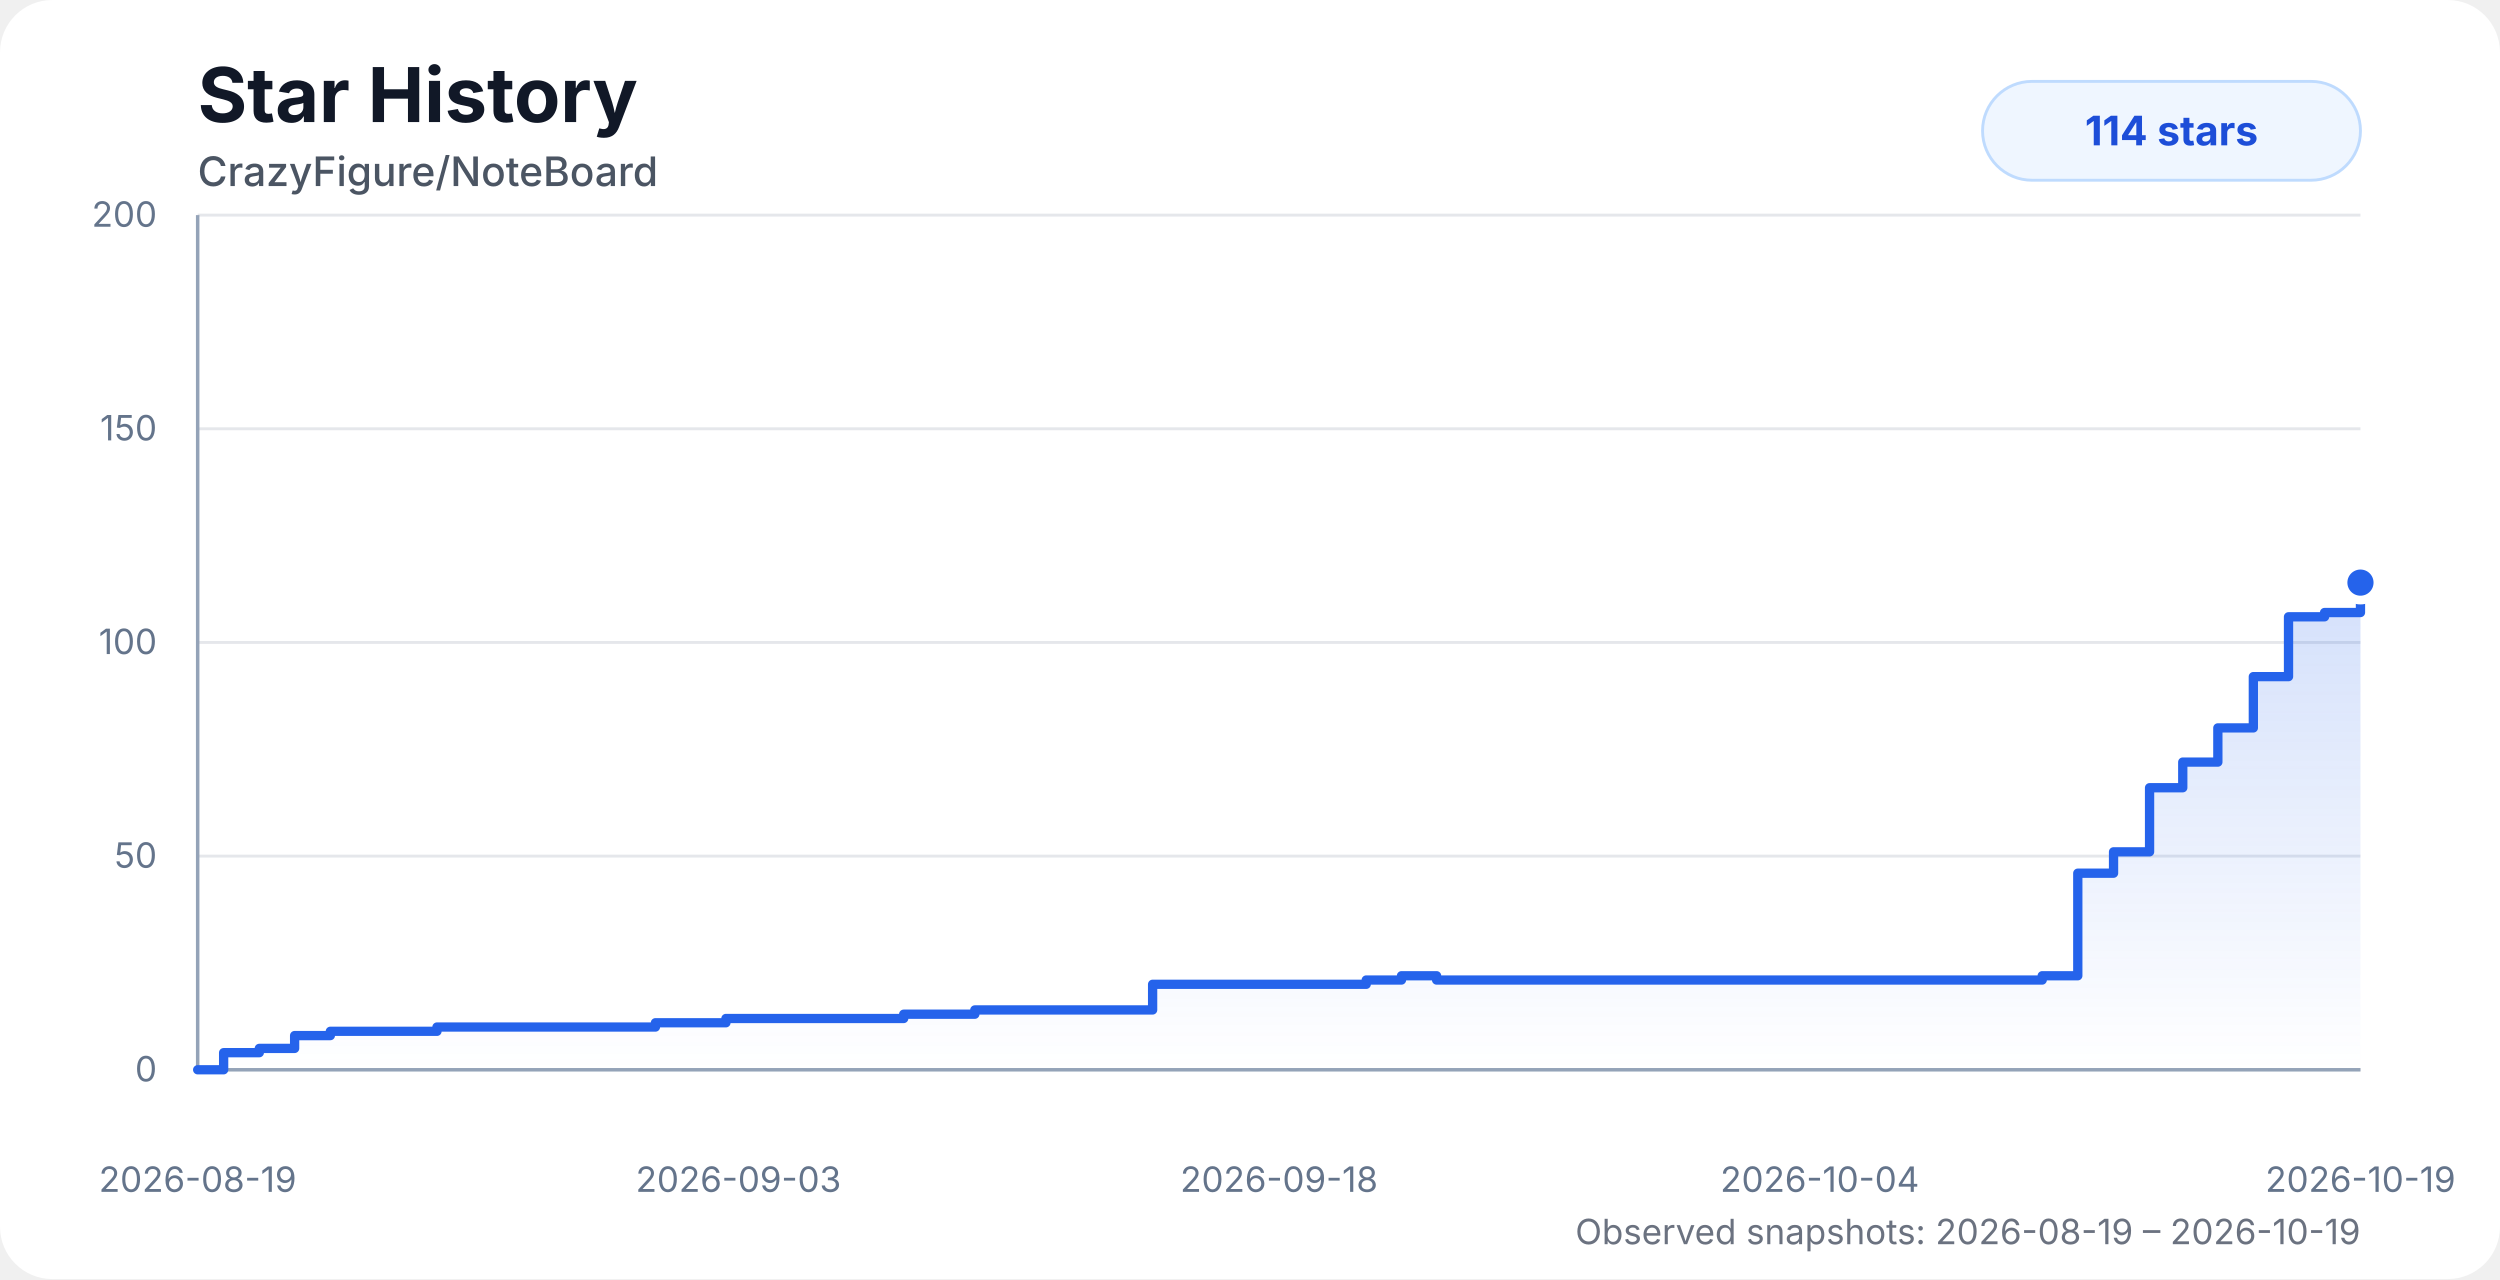
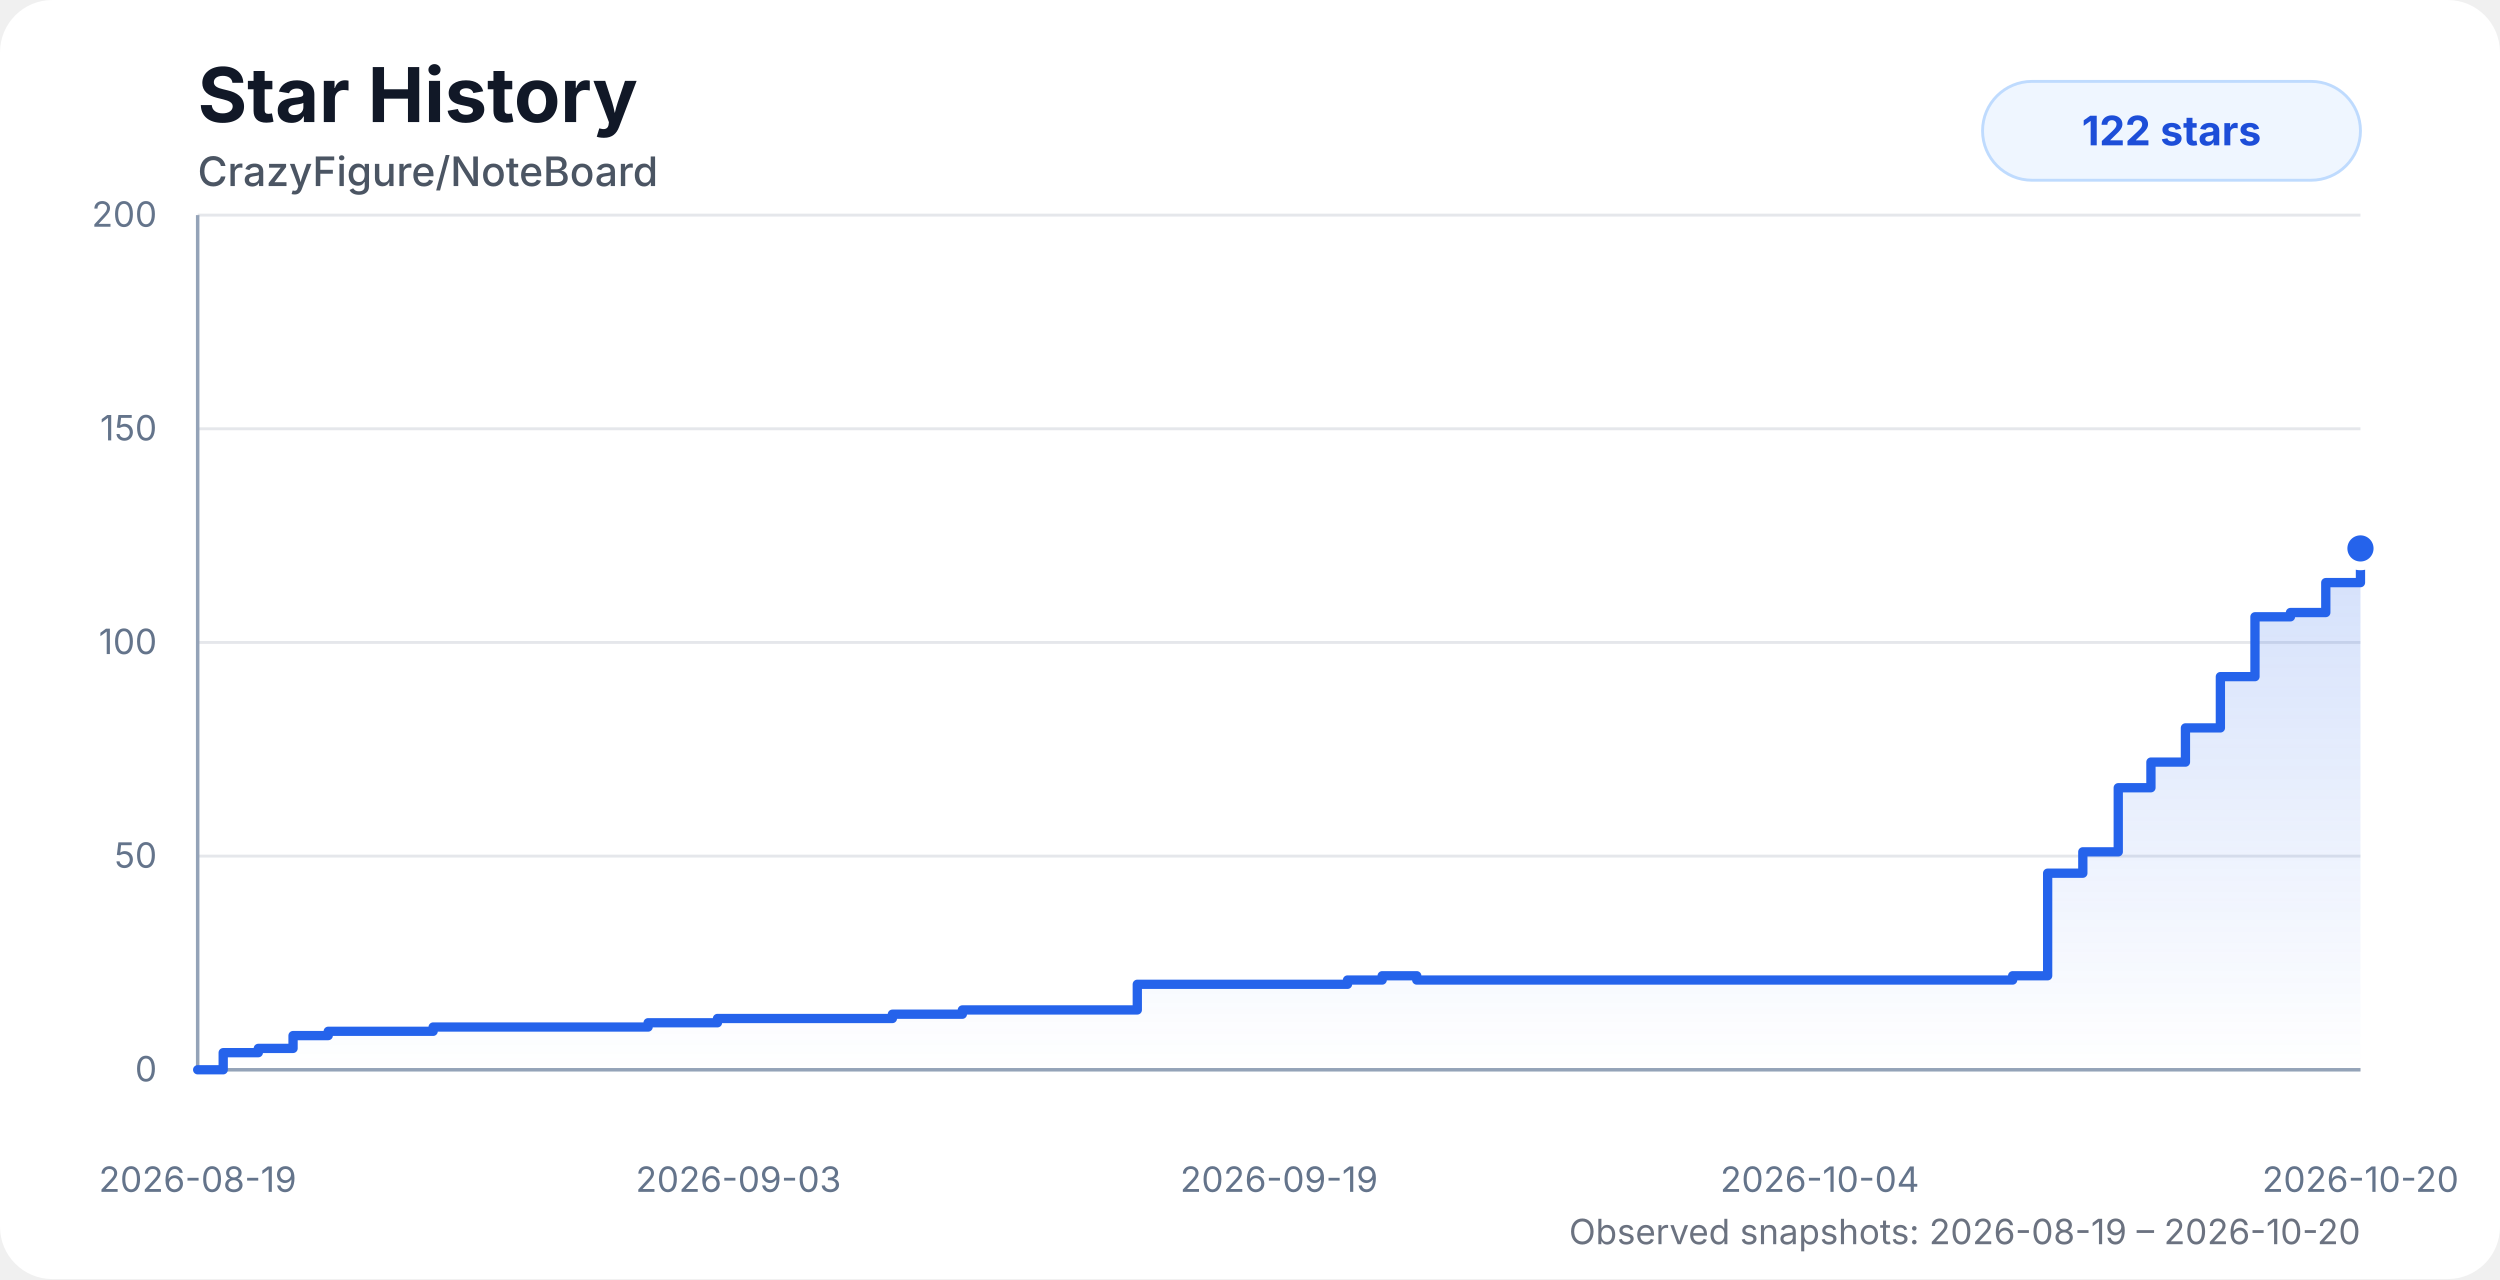
<svg xmlns="http://www.w3.org/2000/svg" width="860" height="440" viewBox="0 0 860 440" role="img" aria-labelledby="title desc">
  <style>
    .chart-bg { fill: #ffffff; }
    .title { fill: #111827; font: 700 26px system-ui, -apple-system, BlinkMacSystemFont, "Segoe UI", sans-serif; }
    .subtitle { fill: #4b5563; font: 500 14px system-ui, -apple-system, BlinkMacSystemFont, "Segoe UI", sans-serif; }
    .axis-label { fill: #64748b; font: 12px system-ui, -apple-system, BlinkMacSystemFont, "Segoe UI", sans-serif; }
    .grid { stroke: #e5e7eb; stroke-width: 1; }
    .axis { stroke: #94a3b8; stroke-width: 1.2; }
    .area { fill: url(#starGradient); opacity: 0.28; }
    .line { fill: none; stroke: #2563eb; stroke-width: 3.2; stroke-linecap: round; stroke-linejoin: round; }
    .dot { fill: #2563eb; stroke: #ffffff; stroke-width: 3; }
    .badge { fill: #eff6ff; stroke: #bfdbfe; }
    .badge-text { fill: #1d4ed8; font: 700 14px system-ui, -apple-system, BlinkMacSystemFont, "Segoe UI", sans-serif; }
    .status { fill: #6b7280; font: 12px system-ui, -apple-system, BlinkMacSystemFont, "Segoe UI", sans-serif; }
    @media (prefers-color-scheme: dark) {
      .chart-bg { fill: #0d1117; }
      .title { fill: #f8fafc; }
      .subtitle { fill: #cbd5e1; }
      .axis-label { fill: #94a3b8; }
      .grid { stroke: #1f2937; }
      .axis { stroke: #475569; }
      .dot { stroke: #0d1117; }
      .badge { fill: #172554; stroke: #1d4ed8; }
      .badge-text { fill: #bfdbfe; }
      .status { fill: #94a3b8; }
    }
  </style>
  <defs>
    <linearGradient id="starGradient" x1="0" x2="0" y1="0" y2="1">
      <stop offset="0%" stop-color="#2563eb" stop-opacity="0.72" />
      <stop offset="100%" stop-color="#2563eb" stop-opacity="0" />
    </linearGradient>
  </defs>
  <rect class="chart-bg" width="860" height="440" rx="18" />
  <text class="title" x="68" y="42">Star History</text>
  <text class="subtitle" x="68" y="64">CrazyFigure/NoteBoard</text>
  <g>
    <line class="grid" x1="68" y1="368" x2="812" y2="368" />
    <line class="grid" x1="68" y1="294.5" x2="812" y2="294.5" />
    <line class="grid" x1="68" y1="221" x2="812" y2="221" />
    <line class="grid" x1="68" y1="147.5" x2="812" y2="147.5" />
    <line class="grid" x1="68" y1="74" x2="812" y2="74" />
    <line class="axis" x1="68" y1="74" x2="68" y2="368" />
    <line class="axis" x1="68" y1="368" x2="812" y2="368" />
    <text class="axis-label" x="54" y="372" text-anchor="end">0</text>
    <text class="axis-label" x="54" y="298.5" text-anchor="end">50</text>
    <text class="axis-label" x="54" y="225" text-anchor="end">100</text>
    <text class="axis-label" x="54" y="151.5" text-anchor="end">150</text>
    <text class="axis-label" x="54" y="78" text-anchor="end">200</text>
    <text class="axis-label" x="68" y="410" text-anchor="middle">2026-08-19</text>
    <text class="axis-label" x="254" y="410" text-anchor="middle">2026-09-03</text>
-     <text class="axis-label" x="440" y="410" text-anchor="middle">2026-09-18</text>
+     <text class="axis-label" x="440" y="410" text-anchor="middle">2026-09-19</text>
    <text class="axis-label" x="626" y="410" text-anchor="middle">2026-10-04</text>
-     <text class="axis-label" x="812" y="410" text-anchor="middle">2026-10-19</text>
+     <text class="axis-label" x="812" y="410" text-anchor="middle">2026-10-20</text>
  </g>
-   <path class="area" d="M 68 368 H 68 V 368 H 76.93 V 362.12 H 89.2 V 360.65 H 101.35 V 356.24 H 113.64 V 354.77 H 125.87 V 354.77 H 138.03 V 354.77 H 150.32 V 353.3 H 166.89 V 353.3 H 179.99 V 353.3 H 189.64 V 353.3 H 201.3 V 353.3 H 213.66 V 353.3 H 225.47 V 351.83 H 237.51 V 351.83 H 249.72 V 350.36 H 262 V 350.36 H 274.13 V 350.36 H 286.45 V 350.36 H 298.74 V 350.36 H 310.87 V 348.89 H 323.13 V 348.89 H 335.34 V 347.42 H 347.58 V 347.42 H 359.7 V 347.42 H 372.11 V 347.42 H 384.41 V 347.42 H 396.5 V 338.6 H 408.7 V 338.6 H 420.94 V 338.6 H 433.07 V 338.6 H 445.28 V 338.6 H 457.71 V 338.6 H 469.98 V 337.13 H 482.11 V 335.66 H 494.19 V 337.13 H 506.49 V 337.13 H 518.68 V 337.13 H 530.9 V 337.13 H 543.35 V 337.13 H 555.78 V 337.13 H 567.98 V 337.13 H 580.11 V 337.13 H 592.53 V 337.13 H 604.66 V 337.13 H 616.66 V 337.13 H 629.07 V 337.13 H 641.38 V 337.13 H 653.83 V 337.13 H 665.88 V 337.13 H 678.21 V 337.13 H 690.41 V 337.13 H 702.52 V 335.66 H 714.76 V 300.38 H 727.06 V 293.03 H 739.45 V 270.98 H 750.87 V 262.16 H 762.94 V 250.4 H 775.15 V 232.76 H 787.25 V 212.18 H 799.65 V 210.71 H 812 V 200.42 L 812 368 L 68 368 Z" />
-   <path class="line" d="M 68 368 H 68 V 368 H 76.93 V 362.12 H 89.2 V 360.65 H 101.35 V 356.24 H 113.64 V 354.77 H 125.87 V 354.77 H 138.03 V 354.77 H 150.32 V 353.3 H 166.89 V 353.3 H 179.99 V 353.3 H 189.64 V 353.3 H 201.3 V 353.3 H 213.66 V 353.3 H 225.47 V 351.83 H 237.51 V 351.83 H 249.72 V 350.36 H 262 V 350.36 H 274.13 V 350.36 H 286.45 V 350.36 H 298.74 V 350.36 H 310.87 V 348.89 H 323.13 V 348.89 H 335.34 V 347.42 H 347.58 V 347.42 H 359.7 V 347.42 H 372.11 V 347.42 H 384.41 V 347.42 H 396.5 V 338.6 H 408.7 V 338.6 H 420.94 V 338.6 H 433.07 V 338.6 H 445.28 V 338.6 H 457.71 V 338.6 H 469.98 V 337.13 H 482.11 V 335.66 H 494.19 V 337.13 H 506.49 V 337.13 H 518.68 V 337.13 H 530.9 V 337.13 H 543.35 V 337.13 H 555.78 V 337.13 H 567.98 V 337.13 H 580.11 V 337.13 H 592.53 V 337.13 H 604.66 V 337.13 H 616.66 V 337.13 H 629.07 V 337.13 H 641.38 V 337.13 H 653.83 V 337.13 H 665.88 V 337.13 H 678.21 V 337.13 H 690.41 V 337.13 H 702.52 V 335.66 H 714.76 V 300.38 H 727.06 V 293.03 H 739.45 V 270.98 H 750.87 V 262.16 H 762.94 V 250.4 H 775.15 V 232.76 H 787.25 V 212.18 H 799.65 V 210.71 H 812 V 200.42" />
-   <circle class="dot" cx="812" cy="200.42" r="6" />
+   <path class="area" d="M 68 368 H 68 V 368 H 76.78 V 362.12 H 88.86 V 360.65 H 100.81 V 356.24 H 112.91 V 354.77 H 124.94 V 354.77 H 136.91 V 354.77 H 149 V 353.3 H 165.31 V 353.3 H 178.2 V 353.3 H 187.69 V 353.3 H 199.16 V 353.3 H 211.32 V 353.3 H 222.95 V 351.83 H 234.8 V 351.83 H 246.81 V 350.36 H 258.89 V 350.36 H 270.83 V 350.36 H 282.95 V 350.36 H 295.04 V 350.36 H 306.98 V 348.89 H 319.03 V 348.89 H 331.05 V 347.42 H 343.09 V 347.42 H 355.02 V 347.42 H 367.24 V 347.42 H 379.33 V 347.42 H 391.23 V 338.6 H 403.23 V 338.6 H 415.28 V 338.6 H 427.21 V 338.6 H 439.23 V 338.6 H 451.46 V 338.6 H 463.54 V 337.13 H 475.47 V 335.66 H 487.36 V 337.13 H 499.46 V 337.13 H 511.45 V 337.13 H 523.47 V 337.13 H 535.73 V 337.13 H 547.96 V 337.13 H 559.96 V 337.13 H 571.9 V 337.13 H 584.12 V 337.13 H 596.06 V 337.13 H 607.86 V 337.13 H 620.07 V 337.13 H 632.19 V 337.13 H 644.43 V 337.13 H 656.29 V 337.13 H 668.43 V 337.13 H 680.43 V 337.13 H 692.35 V 335.66 H 704.39 V 300.38 H 716.49 V 293.03 H 728.68 V 270.98 H 739.92 V 262.16 H 751.79 V 250.4 H 763.81 V 232.76 H 775.71 V 212.18 H 787.92 V 210.71 H 800.07 V 200.42 H 812 V 188.66 L 812 368 L 68 368 Z" />
+   <path class="line" d="M 68 368 H 68 V 368 H 76.78 V 362.12 H 88.86 V 360.65 H 100.81 V 356.24 H 112.91 V 354.77 H 124.94 V 354.77 H 136.91 V 354.77 H 149 V 353.3 H 165.31 V 353.3 H 178.2 V 353.3 H 187.69 V 353.3 H 199.16 V 353.3 H 211.32 V 353.3 H 222.95 V 351.83 H 234.8 V 351.83 H 246.81 V 350.36 H 258.89 V 350.36 H 270.83 V 350.36 H 282.95 V 350.36 H 295.04 V 350.36 H 306.98 V 348.89 H 319.03 V 348.89 H 331.05 V 347.42 H 343.09 V 347.42 H 355.02 V 347.42 H 367.24 V 347.42 H 379.33 V 347.42 H 391.23 V 338.6 H 403.23 V 338.6 H 415.28 V 338.6 H 427.21 V 338.6 H 439.23 V 338.6 H 451.46 V 338.6 H 463.54 V 337.13 H 475.47 V 335.66 H 487.36 V 337.13 H 499.46 V 337.13 H 511.45 V 337.13 H 523.47 V 337.13 H 535.73 V 337.13 H 547.96 V 337.13 H 559.96 V 337.13 H 571.9 V 337.13 H 584.12 V 337.13 H 596.06 V 337.13 H 607.86 V 337.13 H 620.07 V 337.13 H 632.19 V 337.13 H 644.43 V 337.13 H 656.29 V 337.13 H 668.43 V 337.13 H 680.43 V 337.13 H 692.35 V 335.66 H 704.39 V 300.38 H 716.49 V 293.03 H 728.68 V 270.98 H 739.92 V 262.16 H 751.79 V 250.4 H 763.81 V 232.76 H 775.71 V 212.18 H 787.92 V 210.71 H 800.07 V 200.42 H 812 V 188.66" />
+   <circle class="dot" cx="812" cy="188.66" r="6" />
  <rect class="badge" x="682" y="28" width="130" height="34" rx="17" />
-   <text class="badge-text" x="747" y="50" text-anchor="middle">114 stars</text>
-   <text class="status" x="812" y="428" text-anchor="end">Observed snapshots: 2026-08-19 – 2026-10-19</text>
+   <text class="badge-text" x="747" y="50" text-anchor="middle">122 stars</text>
+   <text class="status" x="812" y="428" text-anchor="end">Observed snapshots: 2026-08-19 – 2026-10-20</text>
</svg>
